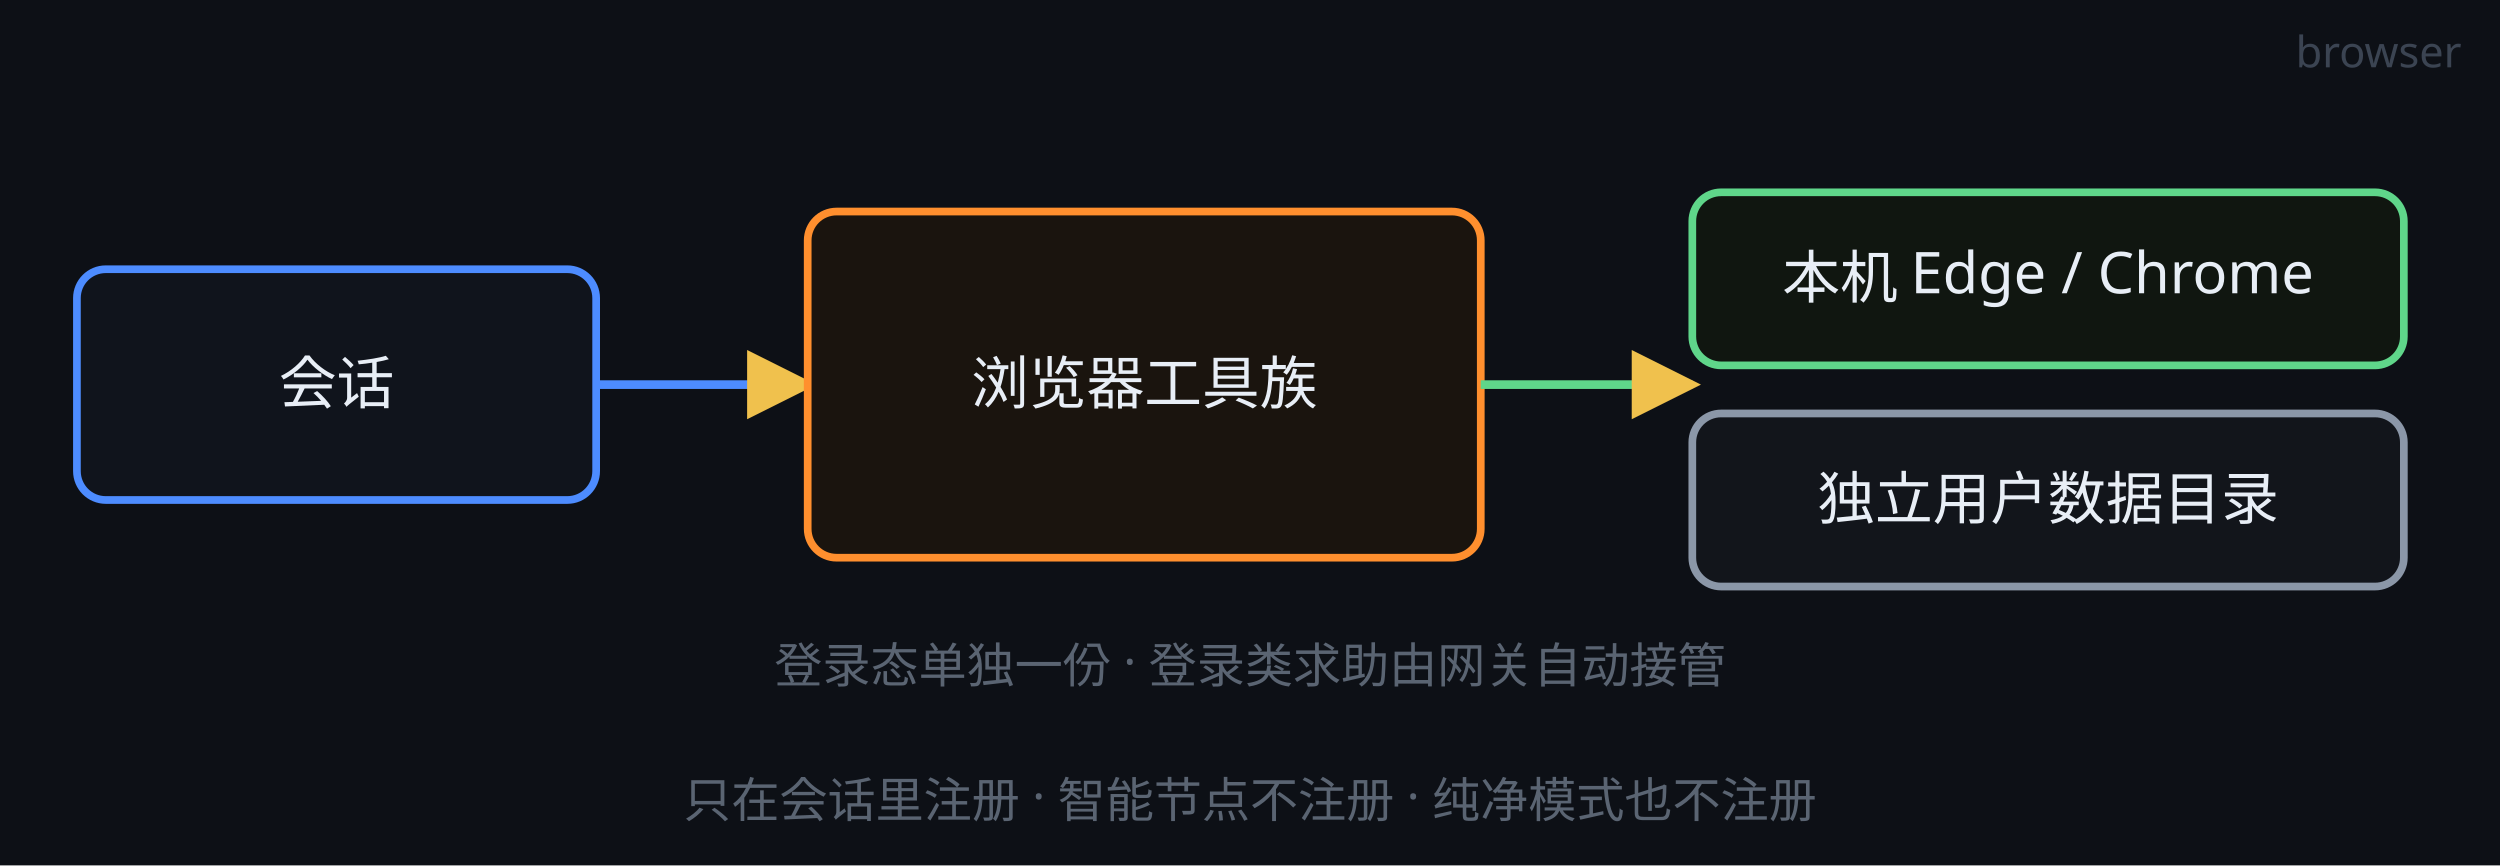
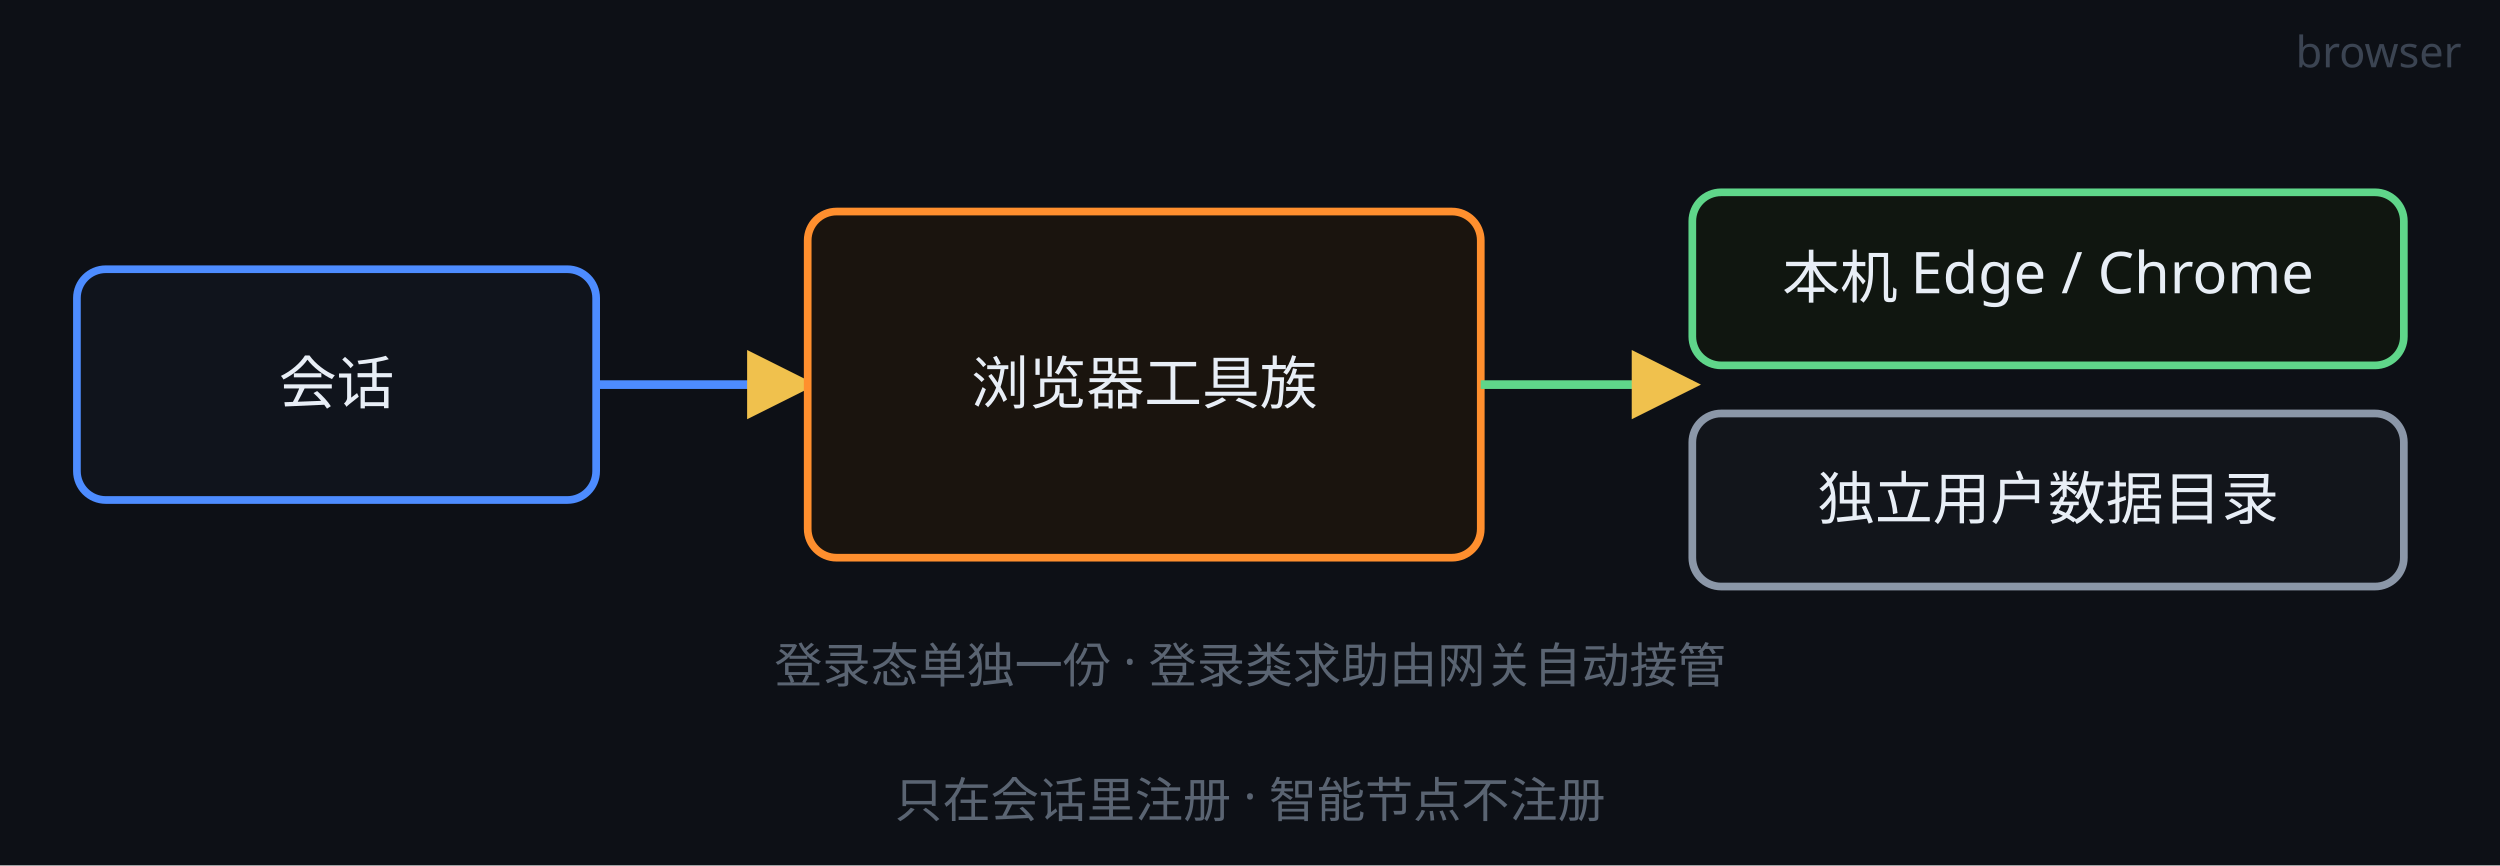
<svg xmlns="http://www.w3.org/2000/svg" viewBox="0 0 520 180" width="520" height="180">
  <rect width="520" height="180" fill="#0d1016" />
  <defs>
    <marker id="arr" markerWidth="8" markerHeight="8" refX="7" refY="4" orient="auto">
      <path d="M0,0 L8,4 L0,8 z" fill="#f0c14d" />
    </marker>
  </defs>
  <rect x="16" y="56" width="108" height="48" rx="6" fill="#10141c" stroke="#4d8cff" stroke-width="1.6" />
  <text x="70" y="84" text-anchor="middle" fill="#e8eef6" font-size="12" font-family="Segoe UI,sans-serif">会话</text>
  <line x1="124" y1="80" x2="168" y2="80" stroke="#4d8cff" stroke-width="1.8" marker-end="url(#arr)" />
  <rect x="168" y="44" width="140" height="72" rx="6" fill="#1a140e" stroke="#ff8f2e" stroke-width="1.6" />
  <text x="238" y="84" text-anchor="middle" fill="#e8eef6" font-size="12" font-family="Segoe UI,sans-serif">浏览器工具族</text>
  <line x1="308" y1="80" x2="352" y2="80" stroke="#5fd68a" stroke-width="1.8" marker-end="url(#arr)" />
  <rect x="352" y="40" width="148" height="36" rx="6" fill="#101610" stroke="#5fd68a" stroke-width="1.6" />
  <text x="426" y="62" text-anchor="middle" fill="#e8eef6" font-size="12" font-family="Segoe UI,sans-serif">本机 Edge / Chrome</text>
  <rect x="352" y="86" width="148" height="36" rx="6" fill="#12151b" stroke="#8b97a8" stroke-width="1.6" />
  <text x="426" y="108" text-anchor="middle" fill="#e8eef6" font-size="12" font-family="Segoe UI,sans-serif">独立用户数据目录</text>
  <text x="260" y="142" text-anchor="middle" fill="#5a6472" font-size="10" font-family="Segoe UI,sans-serif">登录态单独一份 · 登录类求助由网关自动接管</text>
-   <text x="260" y="170" text-anchor="middle" fill="#5a6472" font-size="10" font-family="Segoe UI,sans-serif">只在会话里注册 · 智能节点不注册 · 纯净模式也不注册</text>
+   <text x="260" y="170" text-anchor="middle" fill="#5a6472" font-size="10" font-family="Segoe UI,sans-serif">只在会话里注册 · 智能节点不注册</text>
  <text x="512" y="14" text-anchor="end" fill="#3b4452" font-size="9" font-family="Segoe UI,sans-serif">browser</text>
</svg>
